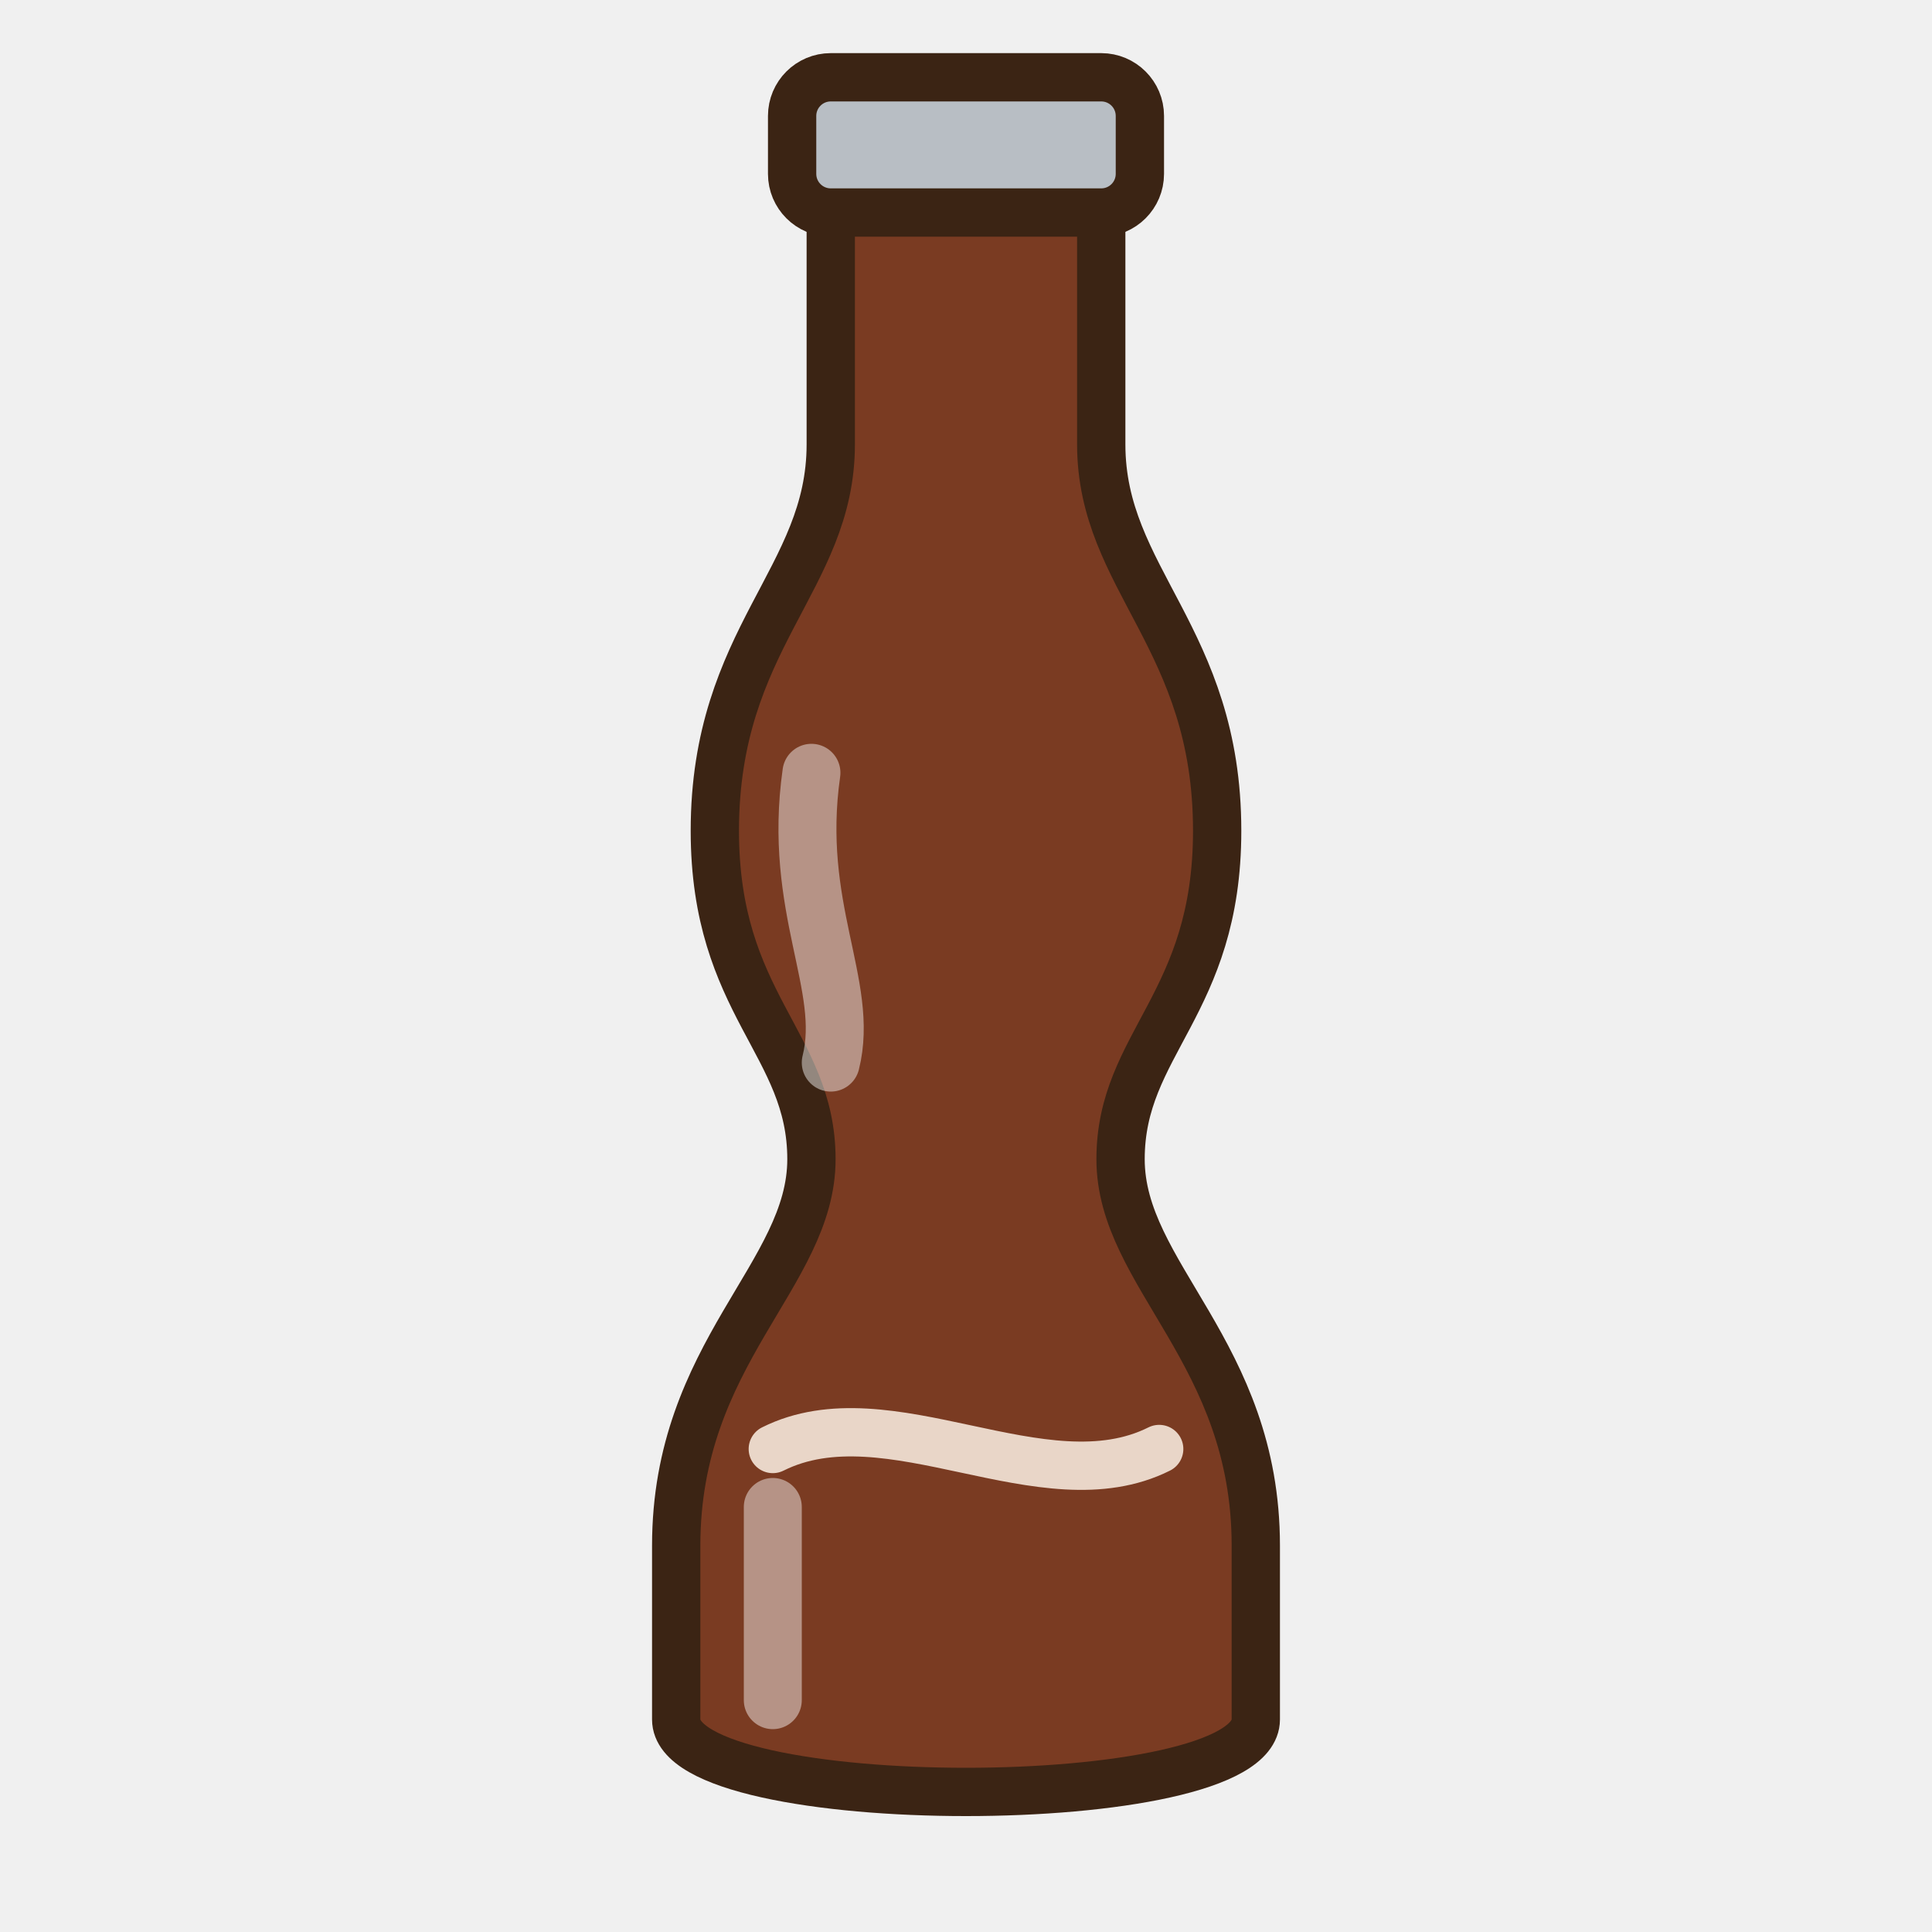
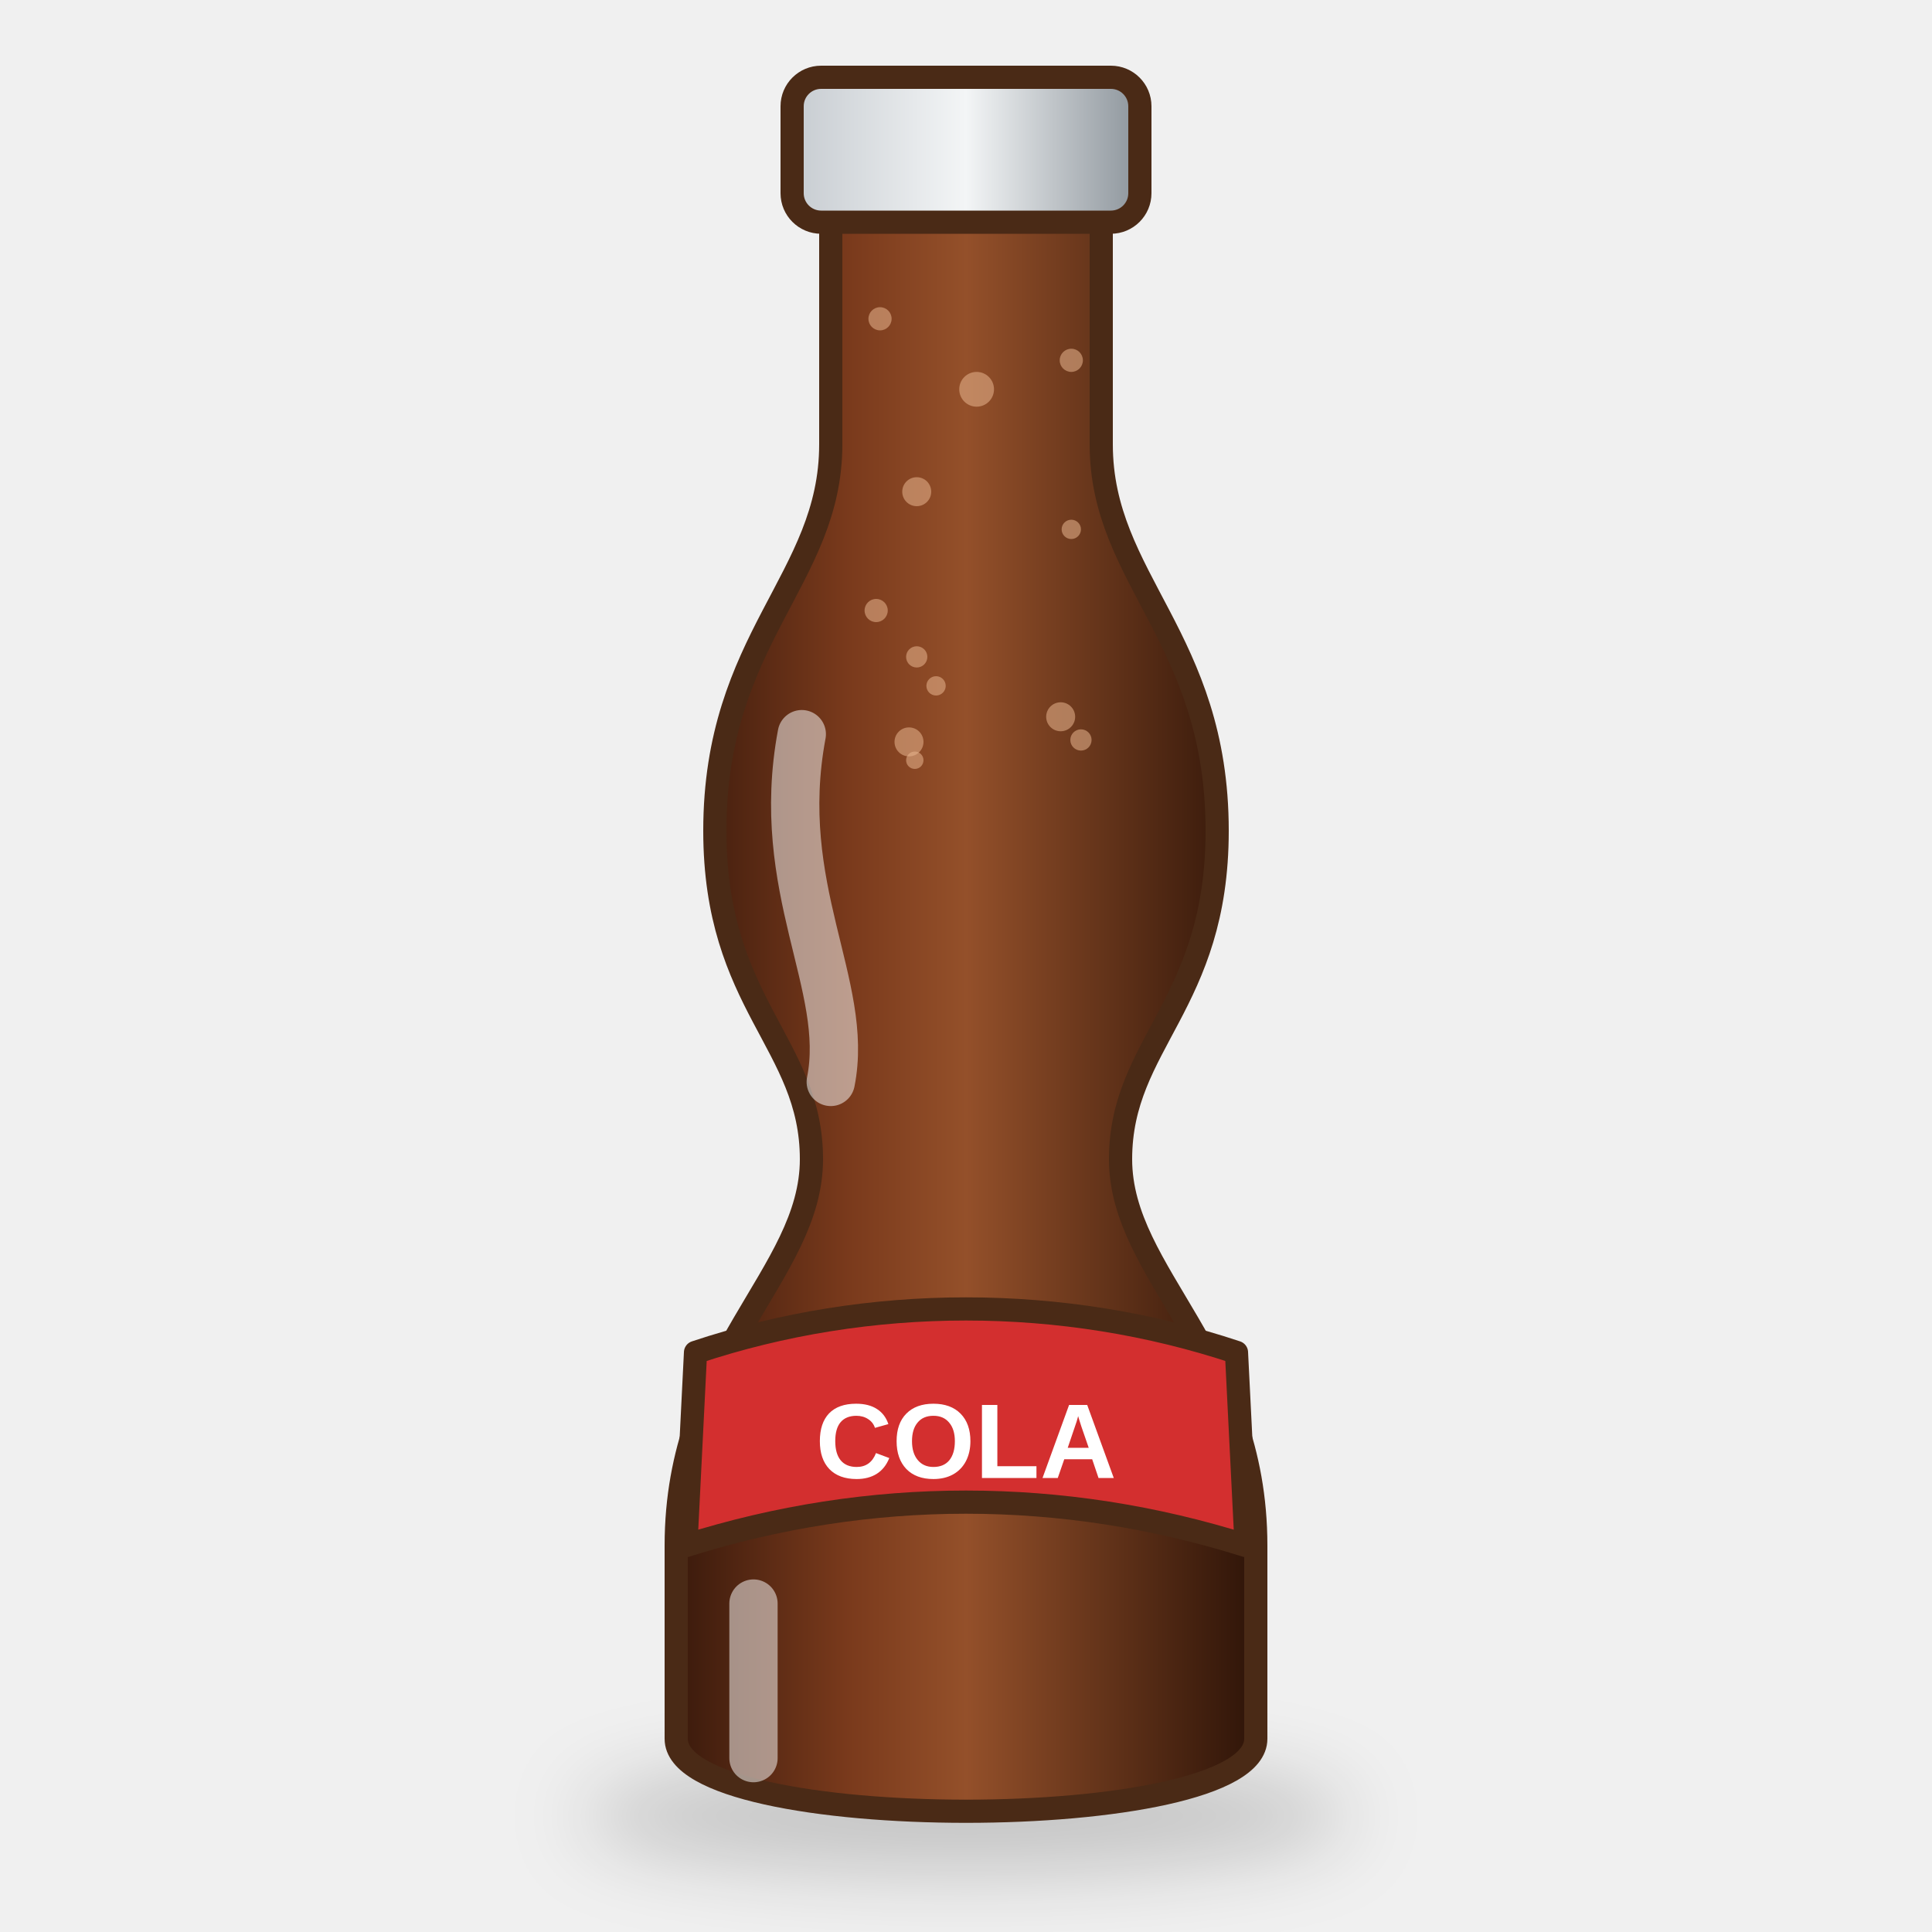
<svg xmlns="http://www.w3.org/2000/svg" width="200" height="200" viewBox="0 0 200 200" role="img" aria-label="Cola">
-   <g stroke="#3b2414" stroke-width="5" stroke-linejoin="round" stroke-linecap="round">
-     <path d="M86 16 L114 16 L114 46 C 114 60, 126 66, 126 86 C 126 104, 116 108, 116 120 C 116 132, 130 140, 130 160 L130 178 C 130 188, 70 188, 70 178 L70 160 C 70 140, 84 132, 84 120 C 84 108, 74 104, 74 86 C 74 66, 86 60, 86 46 Z" fill="#7a3b22" />
-     <rect x="82" y="8" width="36" height="14" rx="4" fill="#b8bec4" />
-     <path d="M80 150 C 92 144, 108 156, 120 150" fill="none" stroke="#e9d6c8" stroke-width="5" />
-     <path d="M84 80 C 82 94, 88 102, 86 110 M80 156 L80 176" fill="none" stroke="#fff" stroke-width="6" opacity="0.45" />
+   <defs>
+     <filter id="weich" x="-50%" y="-50%" width="200%" height="200%">
+       <feGaussianBlur stdDeviation="4" />
+     </filter>
+     <linearGradient id="fl11" x1="0" y1="0" x2="1" y2="0">
+       <stop offset="0" stop-color="#3a1a0c" />
+       <stop offset="0.3" stop-color="#7a3a1c" />
+       <stop offset="0.5" stop-color="#94502a" />
+       <stop offset="1" stop-color="#2e1408" />
+     </linearGradient>
+     <linearGradient id="dk11" x1="0" y1="0" x2="1" y2="0">
+       <stop offset="0" stop-color="#c7ccd1" />
+       <stop offset="0.5" stop-color="#f3f5f6" />
+       <stop offset="1" stop-color="#8d959c" />
+     </linearGradient>
+   </defs>
+   <ellipse cx="100" cy="188" rx="40" ry="6" fill="#000" opacity=".18" filter="url(#weich)" />
+   <g stroke="#4a2a16" stroke-width="2.4" stroke-linejoin="round" stroke-linecap="round">
+     <path d="M86 20 L114 20 L114 46 C 114 60, 126 66, 126 86 C 126 104, 116 108, 116 120 C 116 132, 130 140, 130 160 L130 180 C 130 190, 70 190, 70 180 L70 160 C 70 140, 84 132, 84 120 C 84 108, 74 104, 74 86 C 74 66, 86 60, 86 46 Z" fill="url(#fl11)" />
+     <rect x="82" y="8" width="36" height="15" rx="3" fill="url(#dk11)" />
+     <path d="M72 140 C 90 134, 110 134, 128 140 L129 160 C 110 154, 90 154, 71 160 Z" fill="#d32f2f" />
+     <text x="100" y="153" text-anchor="middle" font-family="Arial Rounded MT Bold, Arial, sans-serif" font-weight="700" font-size="11" fill="#fff" stroke="none">COLA</text>
+     <circle cx="101.1" cy="40.3" r="1.8" fill="#e7b48e" stroke="none" opacity="0.55" />
+     <circle cx="96.9" cy="71.0" r="1.0" fill="#e7b48e" stroke="none" opacity="0.55" />
+     <circle cx="94.9" cy="68.0" r="1.1" fill="#e7b48e" stroke="none" opacity="0.55" />
+     <circle cx="110.9" cy="54.8" r="1.0" fill="#e7b48e" stroke="none" opacity="0.55" />
+     <circle cx="94.9" cy="50.9" r="1.5" fill="#e7b48e" stroke="none" opacity="0.55" />
+     <circle cx="110.9" cy="37.3" r="1.2" fill="#e7b48e" stroke="none" opacity="0.55" />
+     <circle cx="94.7" cy="78.7" r="0.9" fill="#e7b48e" stroke="none" opacity="0.55" />
+     <circle cx="91.1" cy="33.0" r="1.2" fill="#e7b48e" stroke="none" opacity="0.55" />
+     <circle cx="109.8" cy="74.2" r="1.5" fill="#e7b48e" stroke="none" opacity="0.55" />
+     <circle cx="111.9" cy="76.6" r="1.1" fill="#e7b48e" stroke="none" opacity="0.55" />
+     <circle cx="94.1" cy="76.8" r="1.5" fill="#e7b48e" stroke="none" opacity="0.55" />
+     <circle cx="90.7" cy="63.2" r="1.2" fill="#e7b48e" stroke="none" opacity="0.55" />
+     <path d="M83 76 C 80 92, 88 102, 86 112 M78 166 L78 182" fill="none" stroke="#fff" stroke-width="5" opacity="0.5" />
  </g>
</svg>
